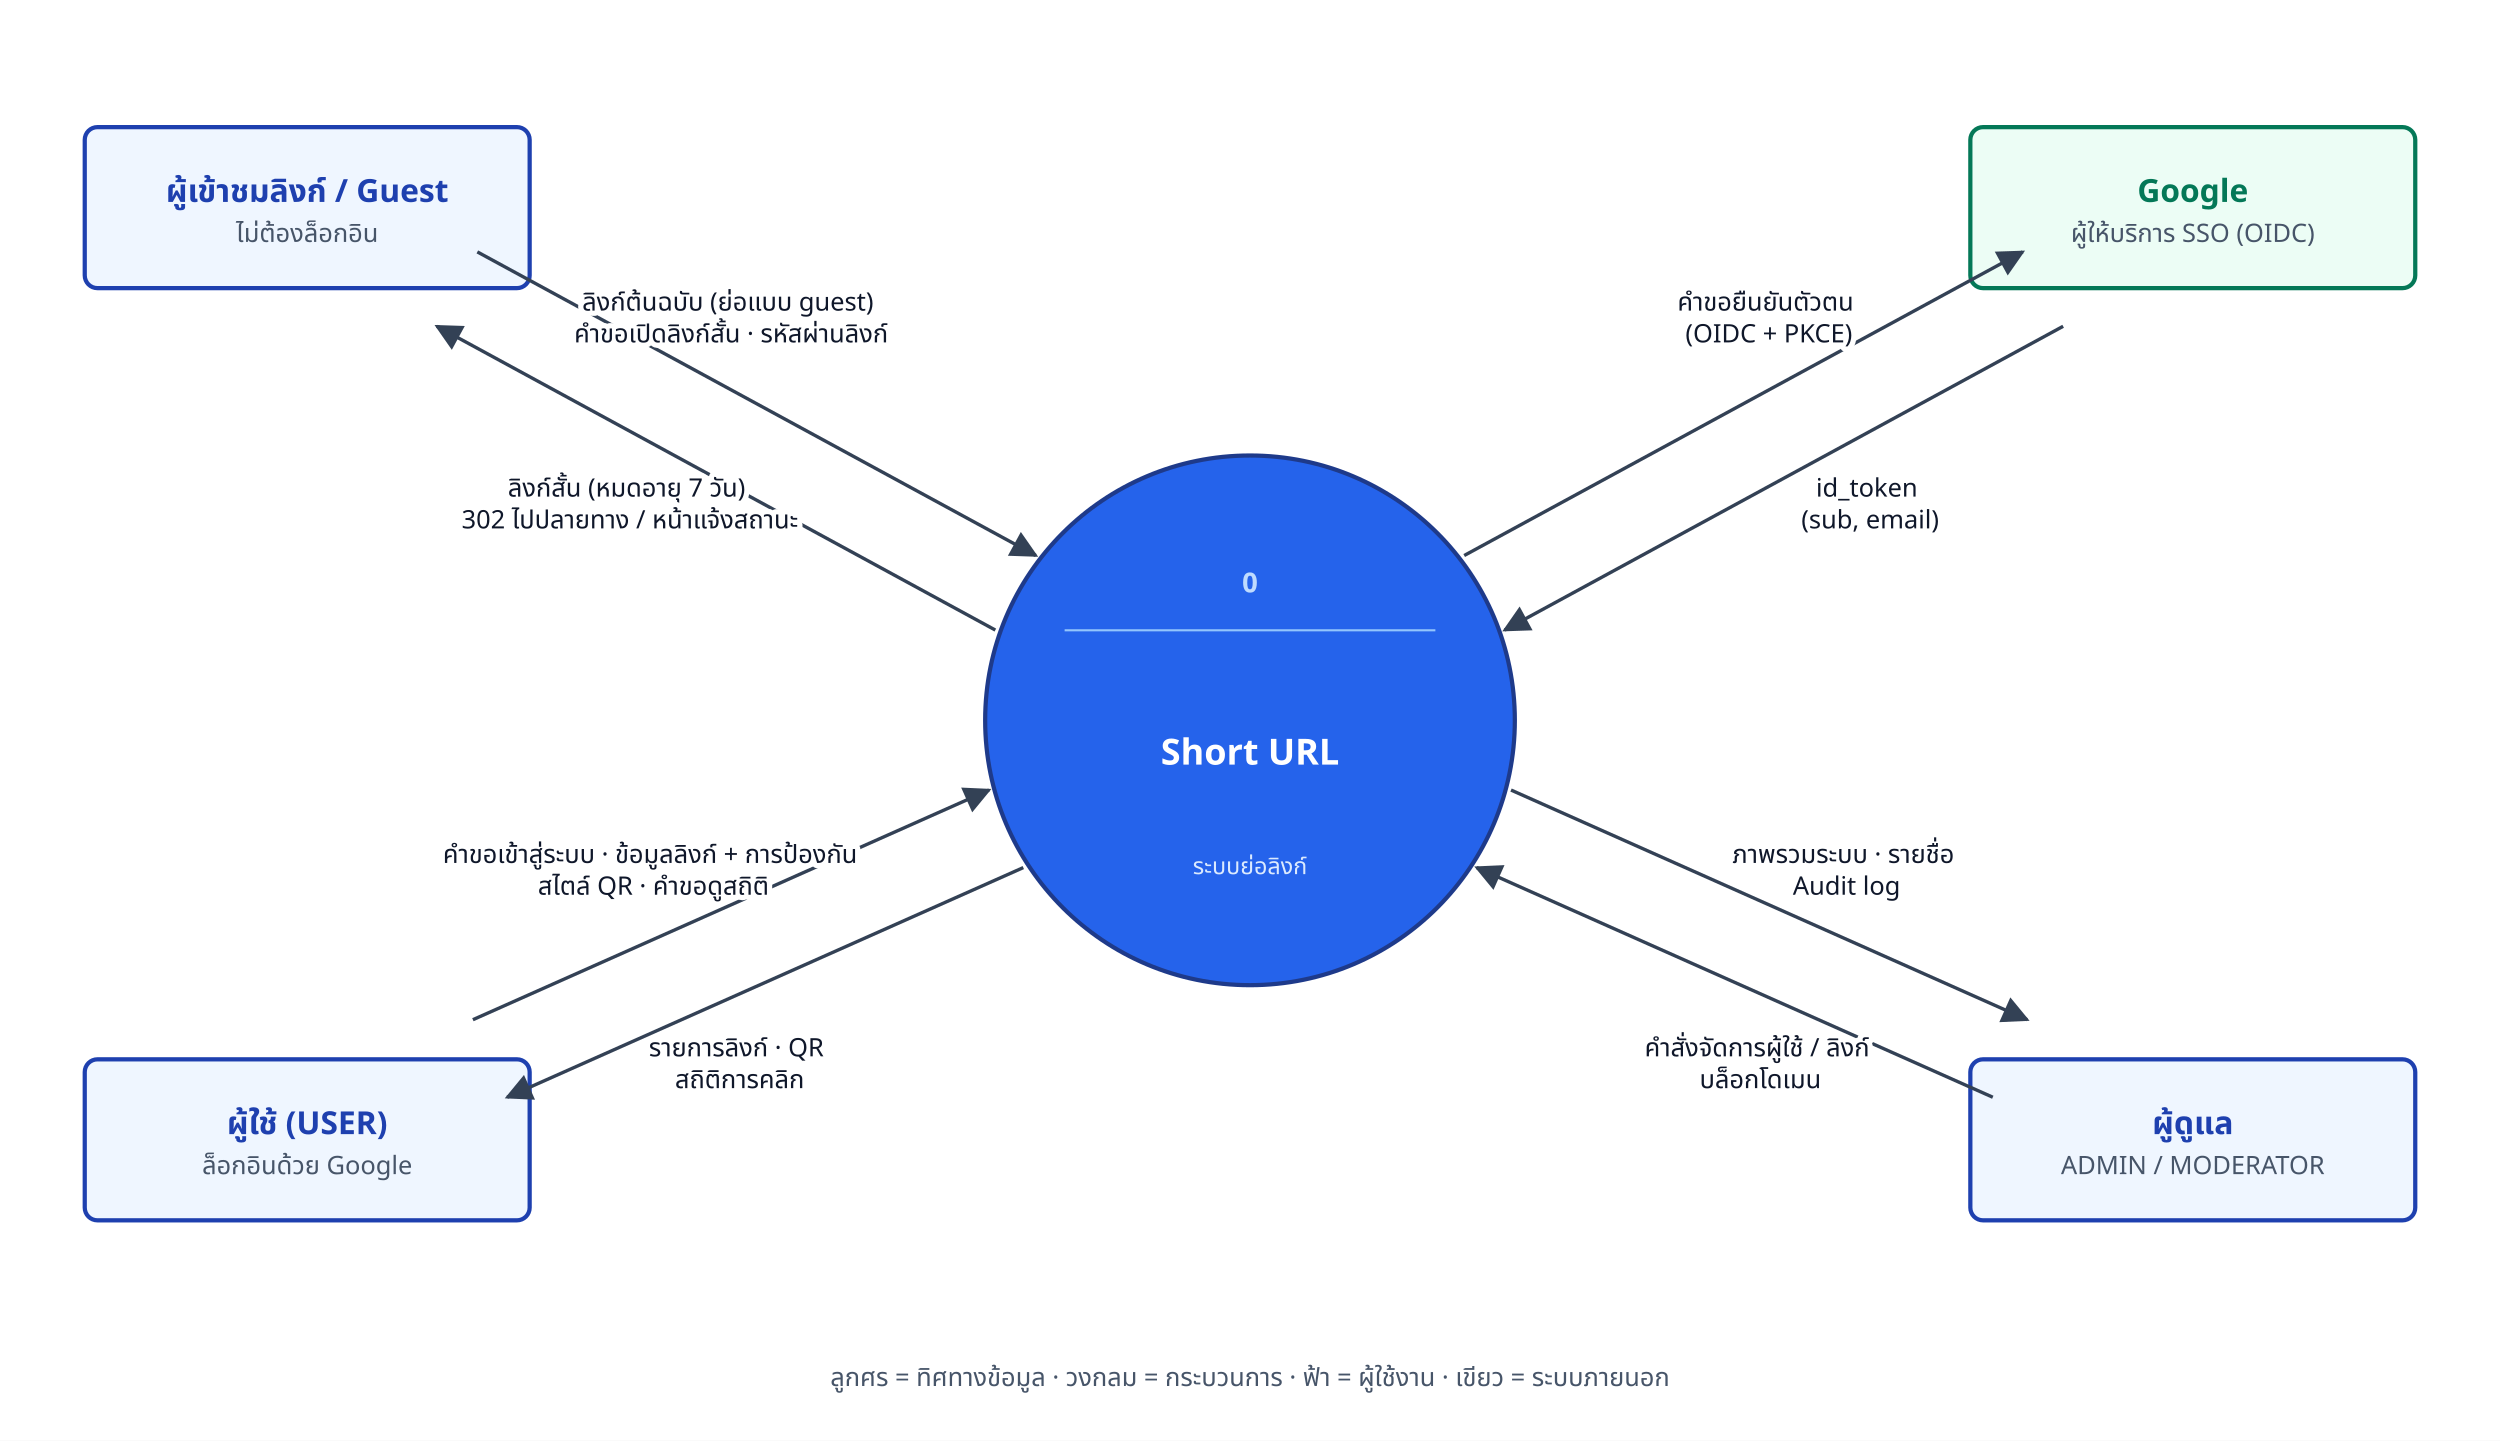
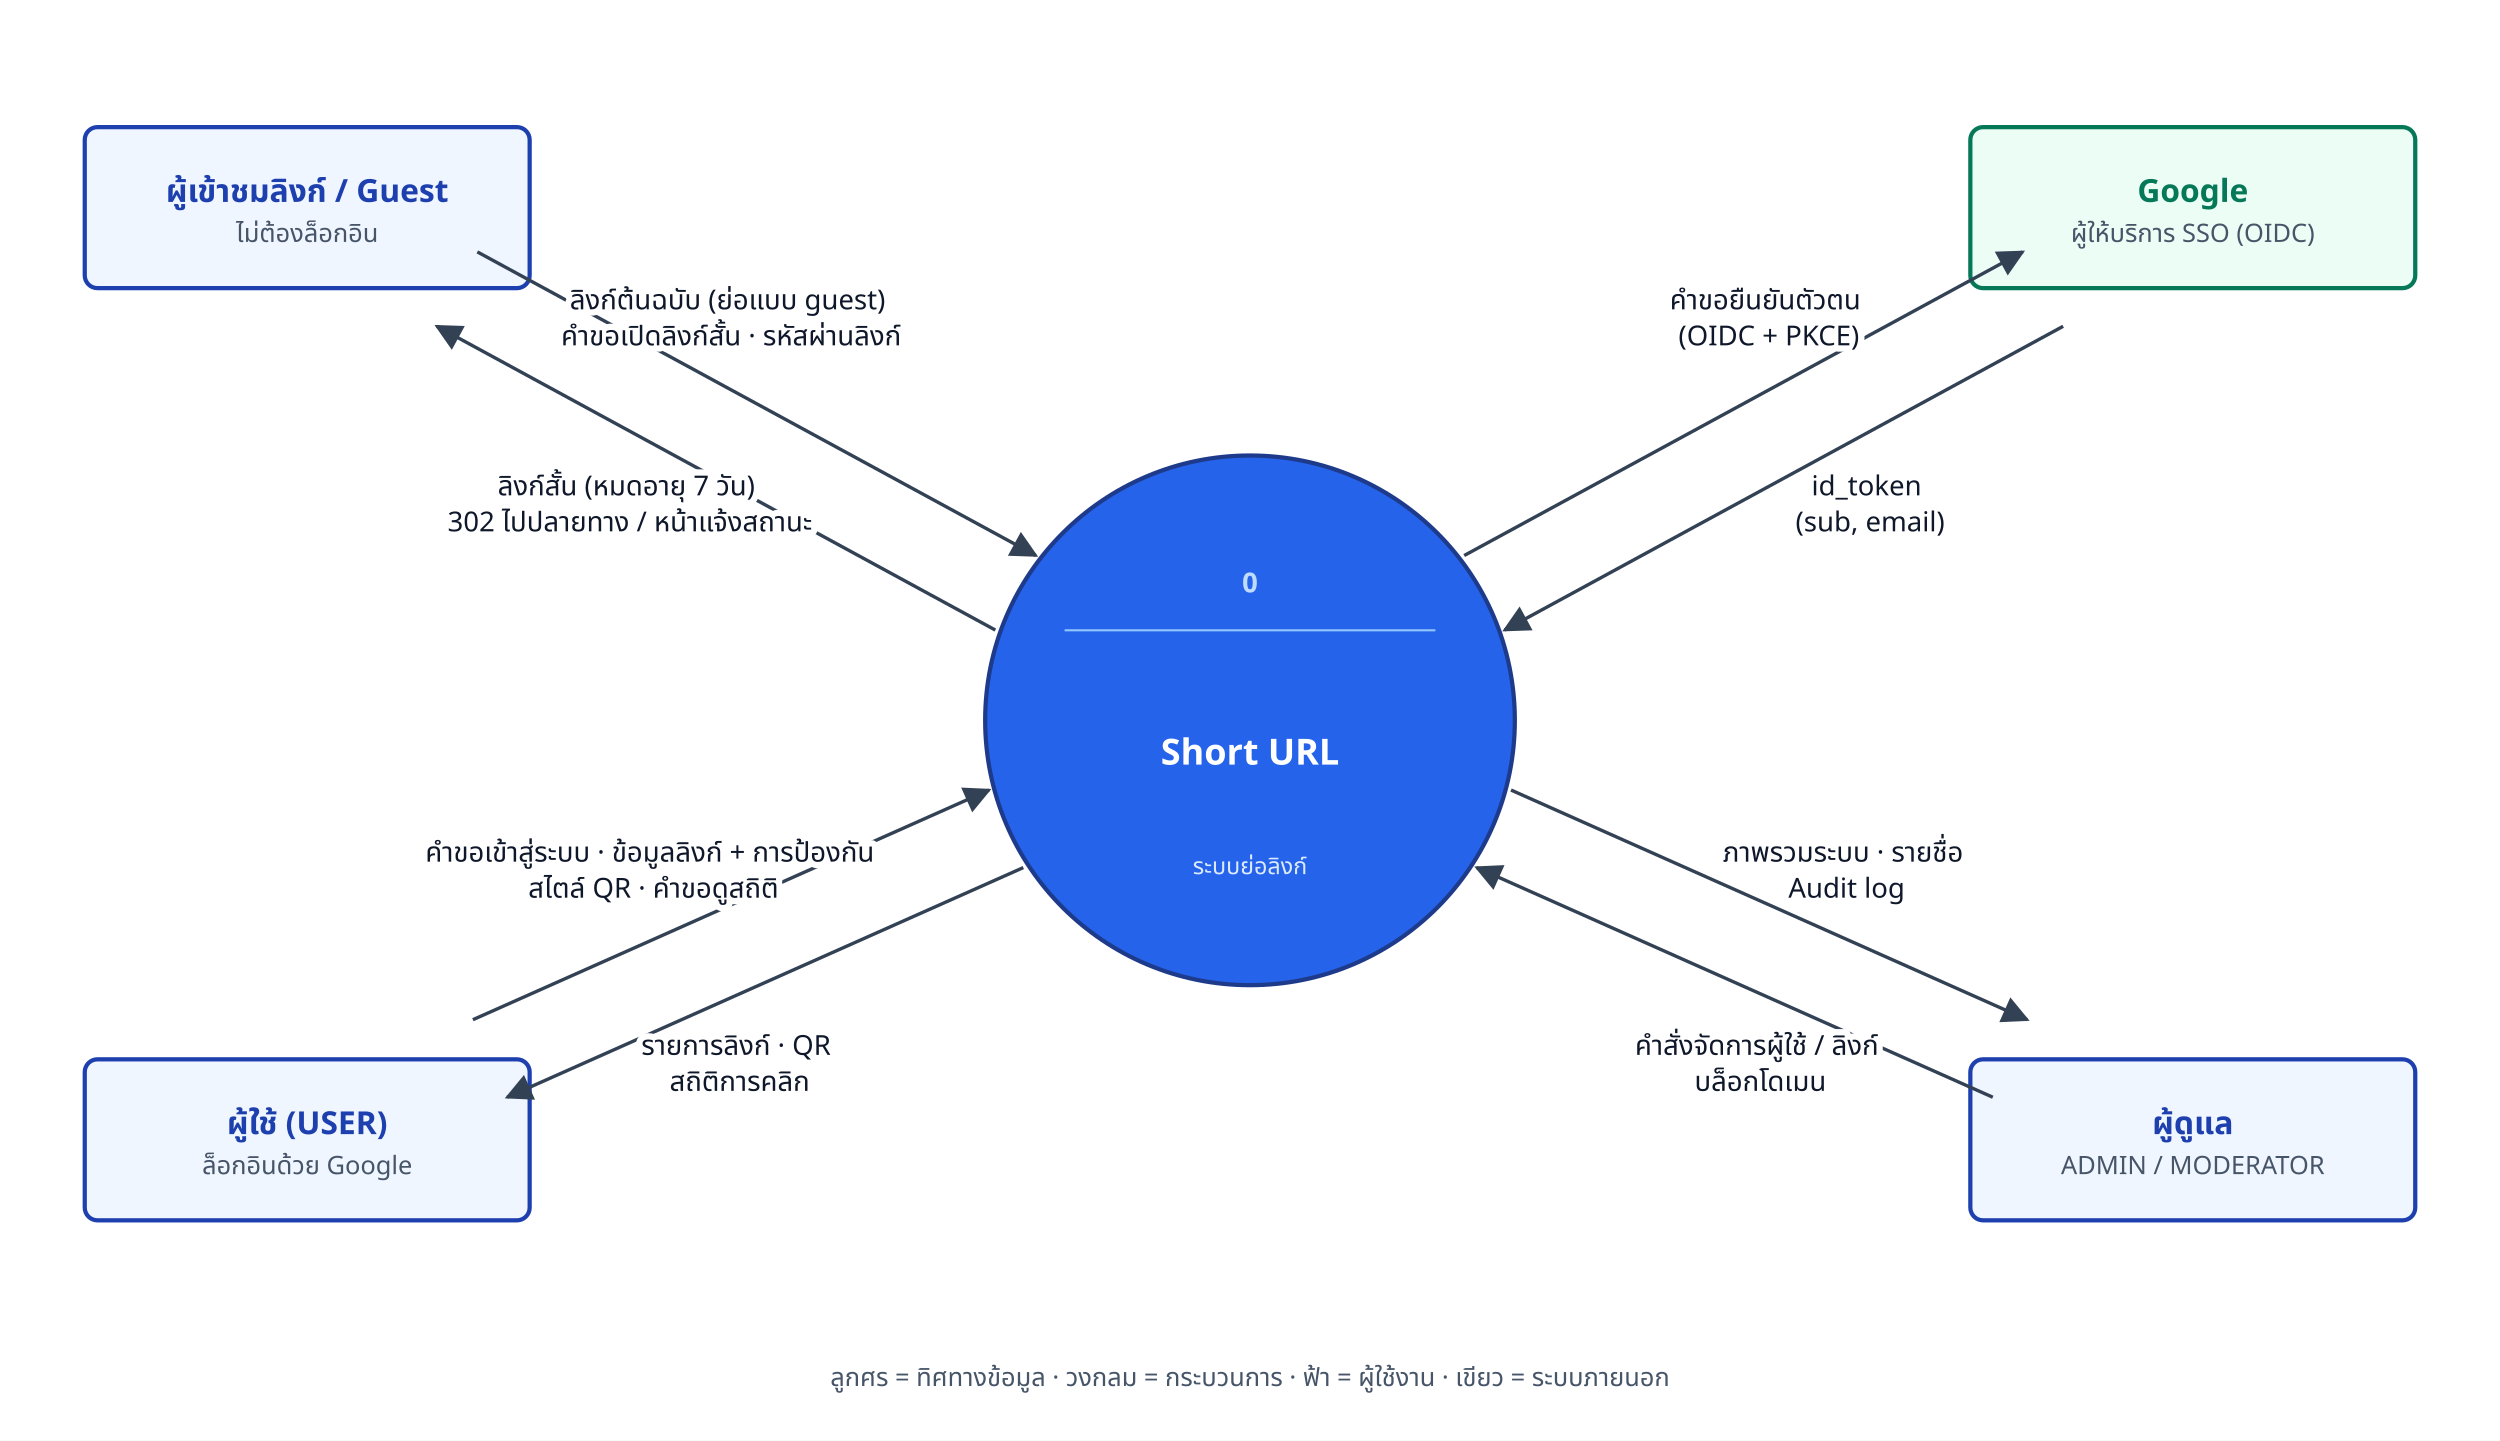
<svg xmlns="http://www.w3.org/2000/svg" viewBox="0 0 1180 680" width="1180" height="680" role="img" aria-label="DFD Level 0" font-family="'Noto Sans Thai','Sukhumvit Set',Thonburi,'Segoe UI',system-ui,sans-serif">
  <defs>
    <marker id="ah" viewBox="0 0 10 10" refX="9" refY="5" markerWidth="8" markerHeight="8" orient="auto-start-reverse">
      <path d="M0 0L10 5L0 10z" fill="#334155" />
    </marker>
    <marker id="ahs" viewBox="0 0 10 10" refX="1" refY="5" markerWidth="8" markerHeight="8" orient="auto-start-reverse">
      <path d="M10 0L0 5L10 10z" fill="#334155" />
    </marker>
  </defs>
  <rect width="1180" height="680" fill="#fff" />
  <circle cx="590" cy="340" r="125" fill="#2563eb" stroke="#1e3a8a" stroke-width="2" />
  <text x="590" text-anchor="middle" font-size="13" font-weight="700" fill="#bfdbfe">
    <tspan x="590" y="279.6">0</tspan>
  </text>
  <line x1="502.5" x2="677.5" y1="297.5" y2="297.5" stroke="#93c5fd" stroke-width="1" />
  <text x="590" text-anchor="middle" font-size="17" font-weight="700" fill="#fff">
    <tspan x="590" y="360.9">Short URL</tspan>
  </text>
  <text x="590" text-anchor="middle" font-size="11" font-weight="400" fill="#dbeafe">
    <tspan x="590" y="412.6">ระบบย่อลิงก์</tspan>
  </text>
  <rect x="40" y="60" width="210" height="76" rx="6" fill="#eff6ff" stroke="#1e40af" stroke-width="2" />
  <text x="145" text-anchor="middle" font-size="15" font-weight="700" fill="#1e40af">
    <tspan x="145" y="95.3">ผู้เข้าชมลิงก์ / Guest</tspan>
  </text>
  <text x="145" text-anchor="middle" font-size="12" font-weight="400" fill="#475569">
    <tspan x="145" y="114.2">ไม่ต้องล็อกอิน</tspan>
  </text>
  <rect x="40" y="500" width="210" height="76" rx="6" fill="#eff6ff" stroke="#1e40af" stroke-width="2" />
  <text x="145" text-anchor="middle" font-size="15" font-weight="700" fill="#1e40af">
    <tspan x="145" y="535.3">ผู้ใช้ (USER)</tspan>
  </text>
  <text x="145" text-anchor="middle" font-size="12" font-weight="400" fill="#475569">
    <tspan x="145" y="554.2">ล็อกอินด้วย Google</tspan>
  </text>
  <rect x="930" y="500" width="210" height="76" rx="6" fill="#eff6ff" stroke="#1e40af" stroke-width="2" />
  <text x="1035" text-anchor="middle" font-size="15" font-weight="700" fill="#1e40af">
    <tspan x="1035" y="535.3">ผู้ดูแล</tspan>
  </text>
  <text x="1035" text-anchor="middle" font-size="12" font-weight="400" fill="#475569">
    <tspan x="1035" y="554.2">ADMIN / MODERATOR</tspan>
  </text>
  <rect x="930" y="60" width="210" height="76" rx="6" fill="#ecfdf5" stroke="#047857" stroke-width="2" />
  <text x="1035" text-anchor="middle" font-size="15" font-weight="700" fill="#047857">
    <tspan x="1035" y="95.3">Google</tspan>
  </text>
  <text x="1035" text-anchor="middle" font-size="12" font-weight="400" fill="#475569">
    <tspan x="1035" y="114.2">ผู้ให้บริการ SSO (OIDC)</tspan>
  </text>
  <path d="M225.3 118.9 L488.9 262.2" fill="none" stroke="#334155" stroke-width="1.6" marker-end="url(#ah)" />
  <path d="M469.8 297.4 L206.2 154" fill="none" stroke="#334155" stroke-width="1.6" marker-end="url(#ah)" />
  <path d="M223.2 481.3 L466.8 372.9" fill="none" stroke="#334155" stroke-width="1.6" marker-end="url(#ah)" />
  <path d="M483 409.5 L239.4 517.9" fill="none" stroke="#334155" stroke-width="1.6" marker-end="url(#ah)" />
  <path d="M940.6 517.9 L697 409.5" fill="none" stroke="#334155" stroke-width="1.6" marker-end="url(#ah)" />
  <path d="M713.2 372.9 L956.8 481.3" fill="none" stroke="#334155" stroke-width="1.6" marker-end="url(#ah)" />
  <path d="M973.8 154 L710.2 297.4" fill="none" stroke="#334155" stroke-width="1.6" marker-end="url(#ah)" />
  <path d="M691.1 262.2 L954.7 118.9" fill="none" stroke="#334155" stroke-width="1.6" marker-end="url(#ah)" />
  <text x="590" text-anchor="middle" font-size="12" font-weight="400" fill="#475569">
    <tspan x="590" y="654.2">ลูกศร = ทิศทางข้อมูล · วงกลม = กระบวนการ · ฟ้า = ผู้ใช้งาน · เขียว = ระบบภายนอก</tspan>
  </text>
-   <g font-size="12" fill="#0f172a" stroke="#fff" stroke-width="5" stroke-linejoin="round" paint-order="stroke" style="paint-order:stroke">
-     <text x="345.1" text-anchor="middle" font-size="12" font-weight="400" fill="#0f172a">
-       <tspan x="345.1" y="146.6">ลิงก์ต้นฉบับ (ย่อแบบ guest)</tspan>
-       <tspan x="345.1" y="161.6">คำขอเปิดลิงก์สั้น · รหัสผ่านลิงก์</tspan>
+   <g font-size="13" fill="#0f172a" stroke="#fff" stroke-width="6" stroke-linejoin="round" paint-order="stroke" style="paint-order:stroke">
+     <text x="345.1" text-anchor="middle" font-size="13" font-weight="400" fill="#0f172a">
+       <tspan x="345.1" y="146.0">ลิงก์ต้นฉบับ (ย่อแบบ guest)</tspan>
+       <tspan x="345.1" y="163.0">คำขอเปิดลิงก์สั้น · รหัสผ่านลิงก์</tspan>
    </text>
  </g>
-   <g font-size="12" fill="#0f172a" stroke="#fff" stroke-width="5" stroke-linejoin="round" paint-order="stroke" style="paint-order:stroke">
-     <text x="297.3" text-anchor="middle" font-size="12" font-weight="400" fill="#0f172a">
-       <tspan x="297.3" y="234.4">ลิงก์สั้น (หมดอายุ 7 วัน)</tspan>
-       <tspan x="297.3" y="249.4">302 ไปปลายทาง / หน้าแจ้งสถานะ</tspan>
+   <g font-size="13" fill="#0f172a" stroke="#fff" stroke-width="6" stroke-linejoin="round" paint-order="stroke" style="paint-order:stroke">
+     <text x="297.3" text-anchor="middle" font-size="13" font-weight="400" fill="#0f172a">
+       <tspan x="297.3" y="233.8">ลิงก์สั้น (หมดอายุ 7 วัน)</tspan>
+       <tspan x="297.3" y="250.8">302 ไปปลายทาง / หน้าแจ้งสถานะ</tspan>
    </text>
  </g>
-   <g font-size="12" fill="#0f172a" stroke="#fff" stroke-width="5" stroke-linejoin="round" paint-order="stroke" style="paint-order:stroke">
-     <text x="308.4" text-anchor="middle" font-size="12" font-weight="400" fill="#0f172a">
-       <tspan x="308.4" y="407.3">คำขอเข้าสู่ระบบ · ข้อมูลลิงก์ + การป้องกัน</tspan>
-       <tspan x="308.4" y="422.3">สไตล์ QR · คำขอดูสถิติ</tspan>
+   <g font-size="13" fill="#0f172a" stroke="#fff" stroke-width="6" stroke-linejoin="round" paint-order="stroke" style="paint-order:stroke">
+     <text x="308.4" text-anchor="middle" font-size="13" font-weight="400" fill="#0f172a">
+       <tspan x="308.4" y="406.7">คำขอเข้าสู่ระบบ · ข้อมูลลิงก์ + การป้องกัน</tspan>
+       <tspan x="308.4" y="423.7">สไตล์ QR · คำขอดูสถิติ</tspan>
    </text>
  </g>
-   <g font-size="12" fill="#0f172a" stroke="#fff" stroke-width="5" stroke-linejoin="round" paint-order="stroke" style="paint-order:stroke">
-     <text x="349.1" text-anchor="middle" font-size="12" font-weight="400" fill="#0f172a">
-       <tspan x="349.1" y="498.6">รายการลิงก์ · QR</tspan>
-       <tspan x="349.1" y="513.6">สถิติการคลิก</tspan>
+   <g font-size="13" fill="#0f172a" stroke="#fff" stroke-width="6" stroke-linejoin="round" paint-order="stroke" style="paint-order:stroke">
+     <text x="349.1" text-anchor="middle" font-size="13" font-weight="400" fill="#0f172a">
+       <tspan x="349.1" y="497.9">รายการลิงก์ · QR</tspan>
+       <tspan x="349.1" y="514.9">สถิติการคลิก</tspan>
    </text>
  </g>
-   <g font-size="12" fill="#0f172a" stroke="#fff" stroke-width="5" stroke-linejoin="round" paint-order="stroke" style="paint-order:stroke">
-     <text x="830.9" text-anchor="middle" font-size="12" font-weight="400" fill="#0f172a">
-       <tspan x="830.9" y="498.6">คำสั่งจัดการผู้ใช้ / ลิงก์</tspan>
-       <tspan x="830.9" y="513.6">บล็อกโดเมน</tspan>
+   <g font-size="13" fill="#0f172a" stroke="#fff" stroke-width="6" stroke-linejoin="round" paint-order="stroke" style="paint-order:stroke">
+     <text x="830.9" text-anchor="middle" font-size="13" font-weight="400" fill="#0f172a">
+       <tspan x="830.9" y="497.9">คำสั่งจัดการผู้ใช้ / ลิงก์</tspan>
+       <tspan x="830.9" y="514.9">บล็อกโดเมน</tspan>
    </text>
  </g>
-   <g font-size="12" fill="#0f172a" stroke="#fff" stroke-width="5" stroke-linejoin="round" paint-order="stroke" style="paint-order:stroke">
-     <text x="871.6" text-anchor="middle" font-size="12" font-weight="400" fill="#0f172a">
-       <tspan x="871.6" y="407.3">ภาพรวมระบบ · รายชื่อ</tspan>
-       <tspan x="871.6" y="422.3">Audit log</tspan>
+   <g font-size="13" fill="#0f172a" stroke="#fff" stroke-width="6" stroke-linejoin="round" paint-order="stroke" style="paint-order:stroke">
+     <text x="871.6" text-anchor="middle" font-size="13" font-weight="400" fill="#0f172a">
+       <tspan x="871.6" y="406.7">ภาพรวมระบบ · รายชื่อ</tspan>
+       <tspan x="871.6" y="423.7">Audit log</tspan>
    </text>
  </g>
-   <g font-size="12" fill="#0f172a" stroke="#fff" stroke-width="5" stroke-linejoin="round" paint-order="stroke" style="paint-order:stroke">
-     <text x="882.7" text-anchor="middle" font-size="12" font-weight="400" fill="#0f172a">
-       <tspan x="882.7" y="234.4">id_token</tspan>
-       <tspan x="882.7" y="249.4">(sub, email)</tspan>
+   <g font-size="13" fill="#0f172a" stroke="#fff" stroke-width="6" stroke-linejoin="round" paint-order="stroke" style="paint-order:stroke">
+     <text x="882.7" text-anchor="middle" font-size="13" font-weight="400" fill="#0f172a">
+       <tspan x="882.7" y="233.8">id_token</tspan>
+       <tspan x="882.7" y="250.8">(sub, email)</tspan>
    </text>
  </g>
-   <g font-size="12" fill="#0f172a" stroke="#fff" stroke-width="5" stroke-linejoin="round" paint-order="stroke" style="paint-order:stroke">
-     <text x="834.9" text-anchor="middle" font-size="12" font-weight="400" fill="#0f172a">
-       <tspan x="834.9" y="146.6">คำขอยืนยันตัวตน</tspan>
-       <tspan x="834.9" y="161.6">(OIDC + PKCE)</tspan>
+   <g font-size="13" fill="#0f172a" stroke="#fff" stroke-width="6" stroke-linejoin="round" paint-order="stroke" style="paint-order:stroke">
+     <text x="834.9" text-anchor="middle" font-size="13" font-weight="400" fill="#0f172a">
+       <tspan x="834.9" y="146.0">คำขอยืนยันตัวตน</tspan>
+       <tspan x="834.9" y="163.0">(OIDC + PKCE)</tspan>
    </text>
  </g>
</svg>
